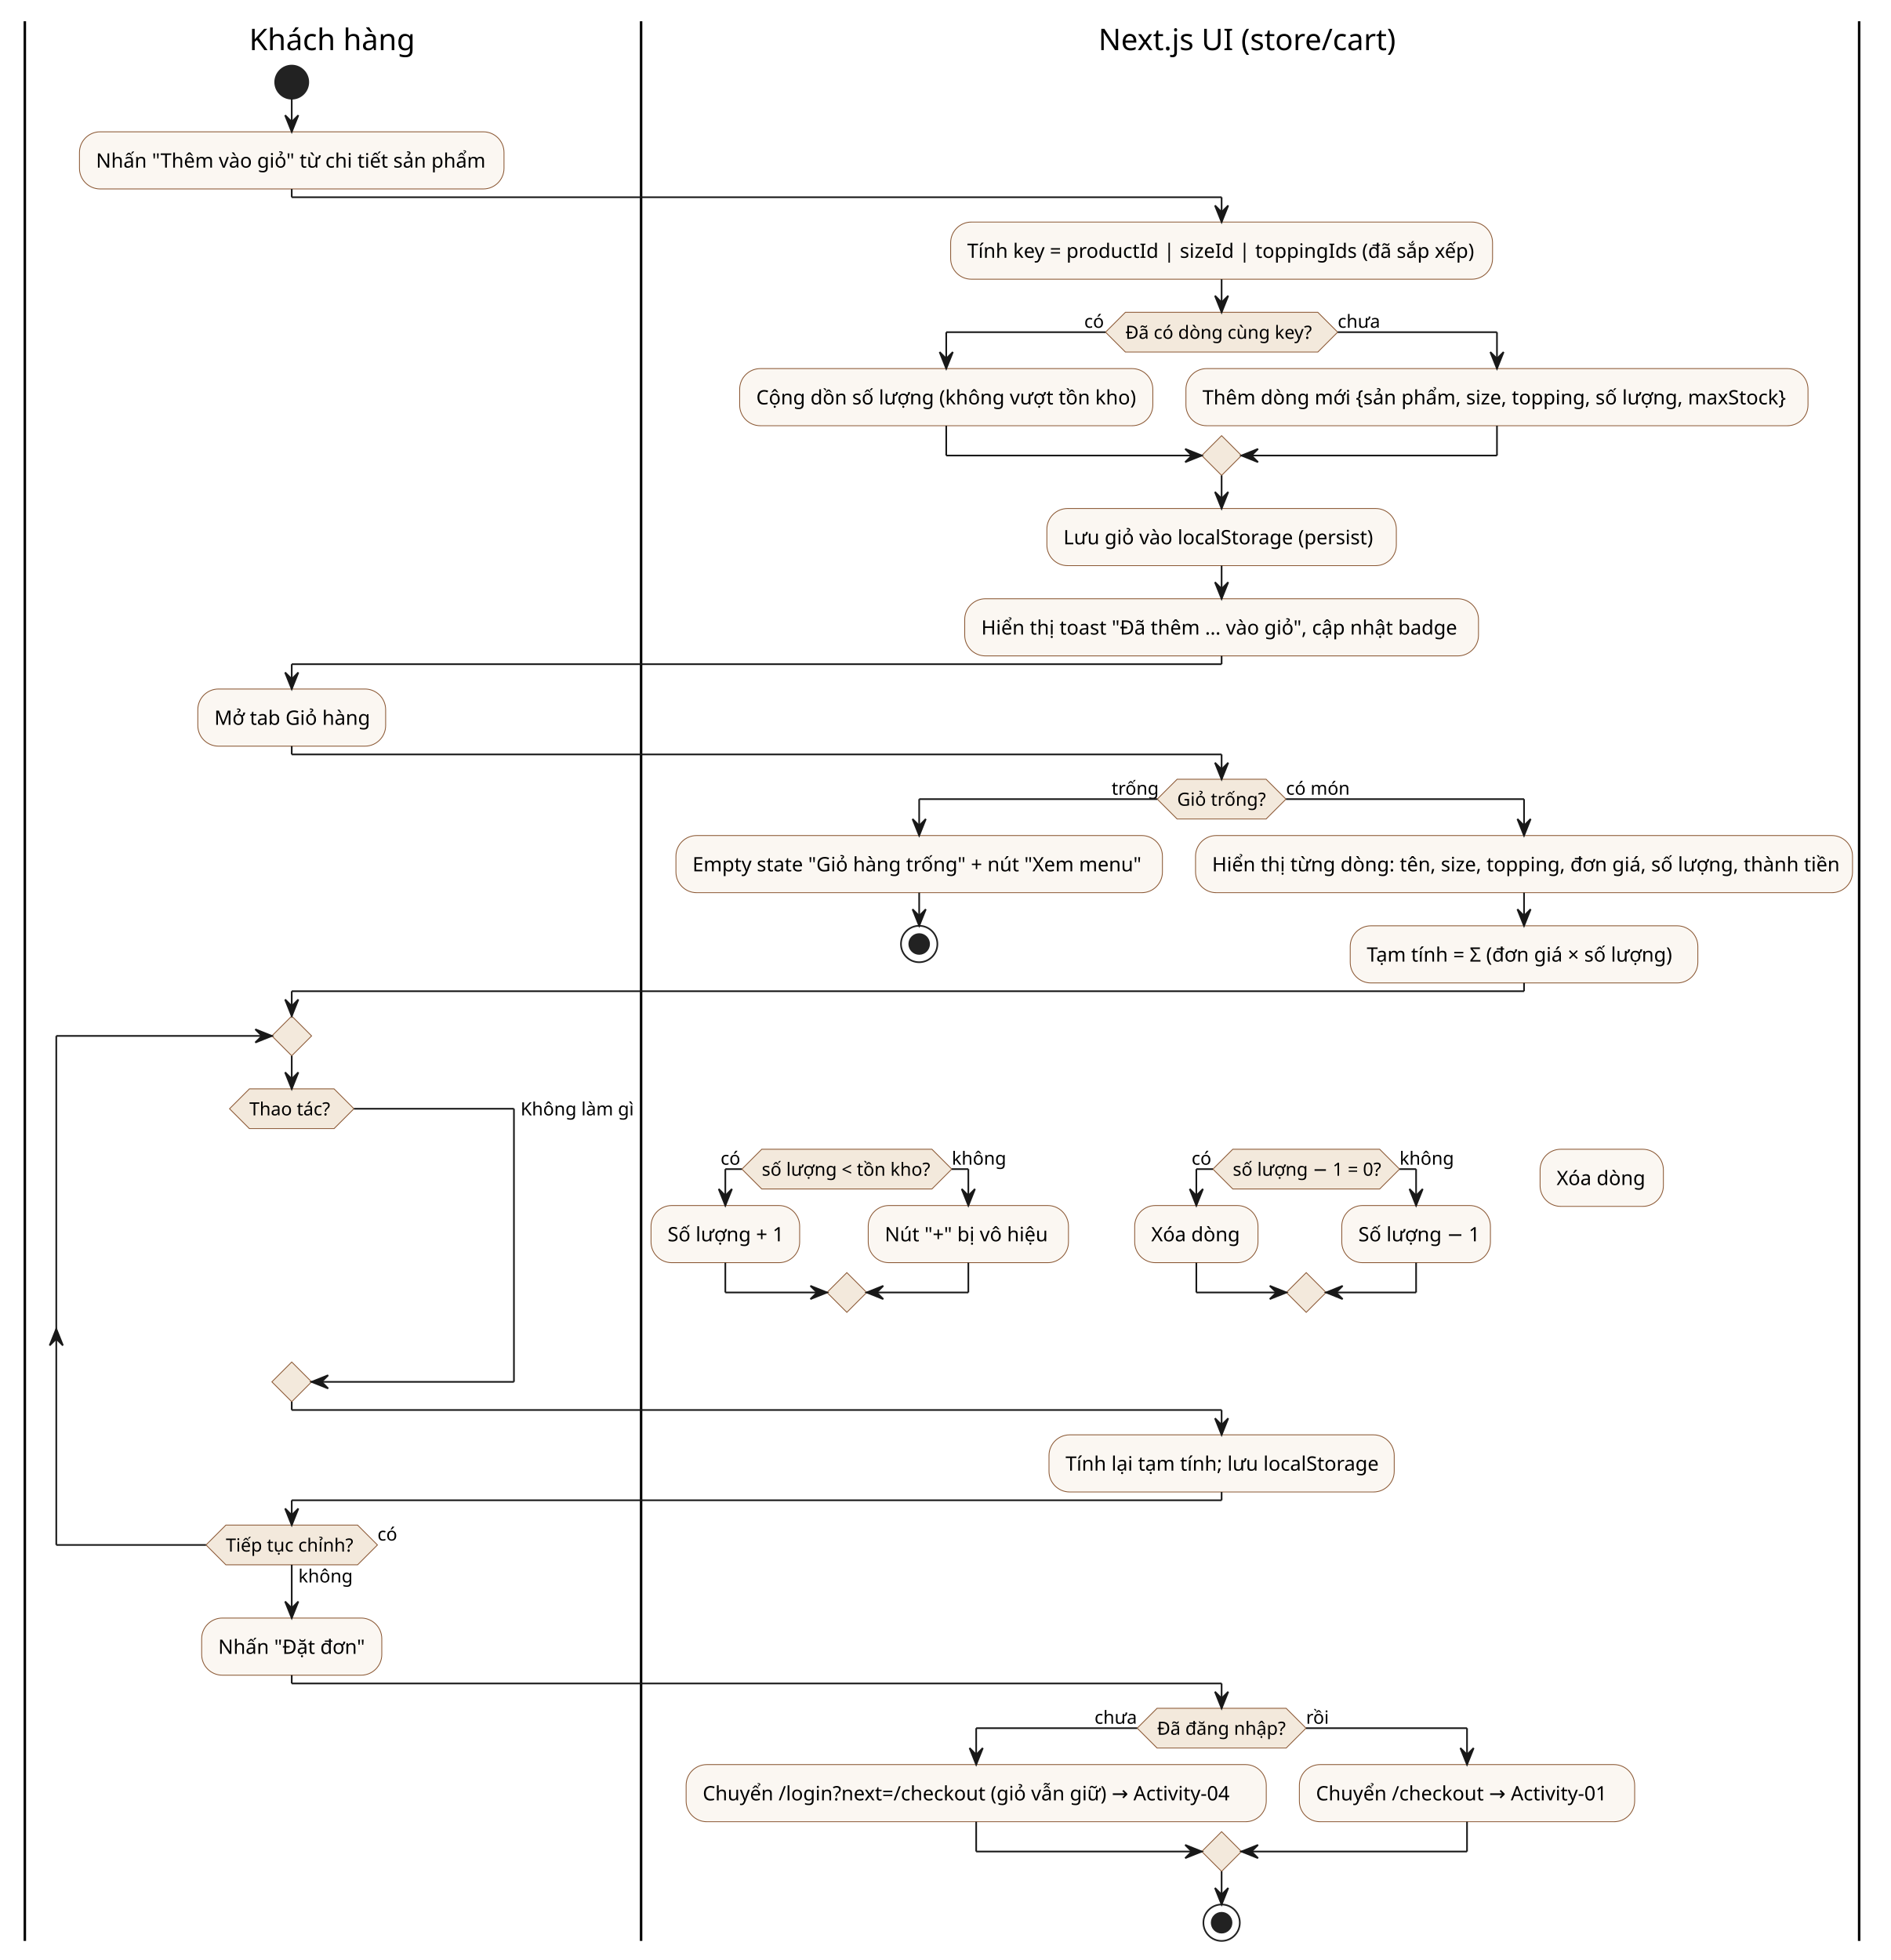
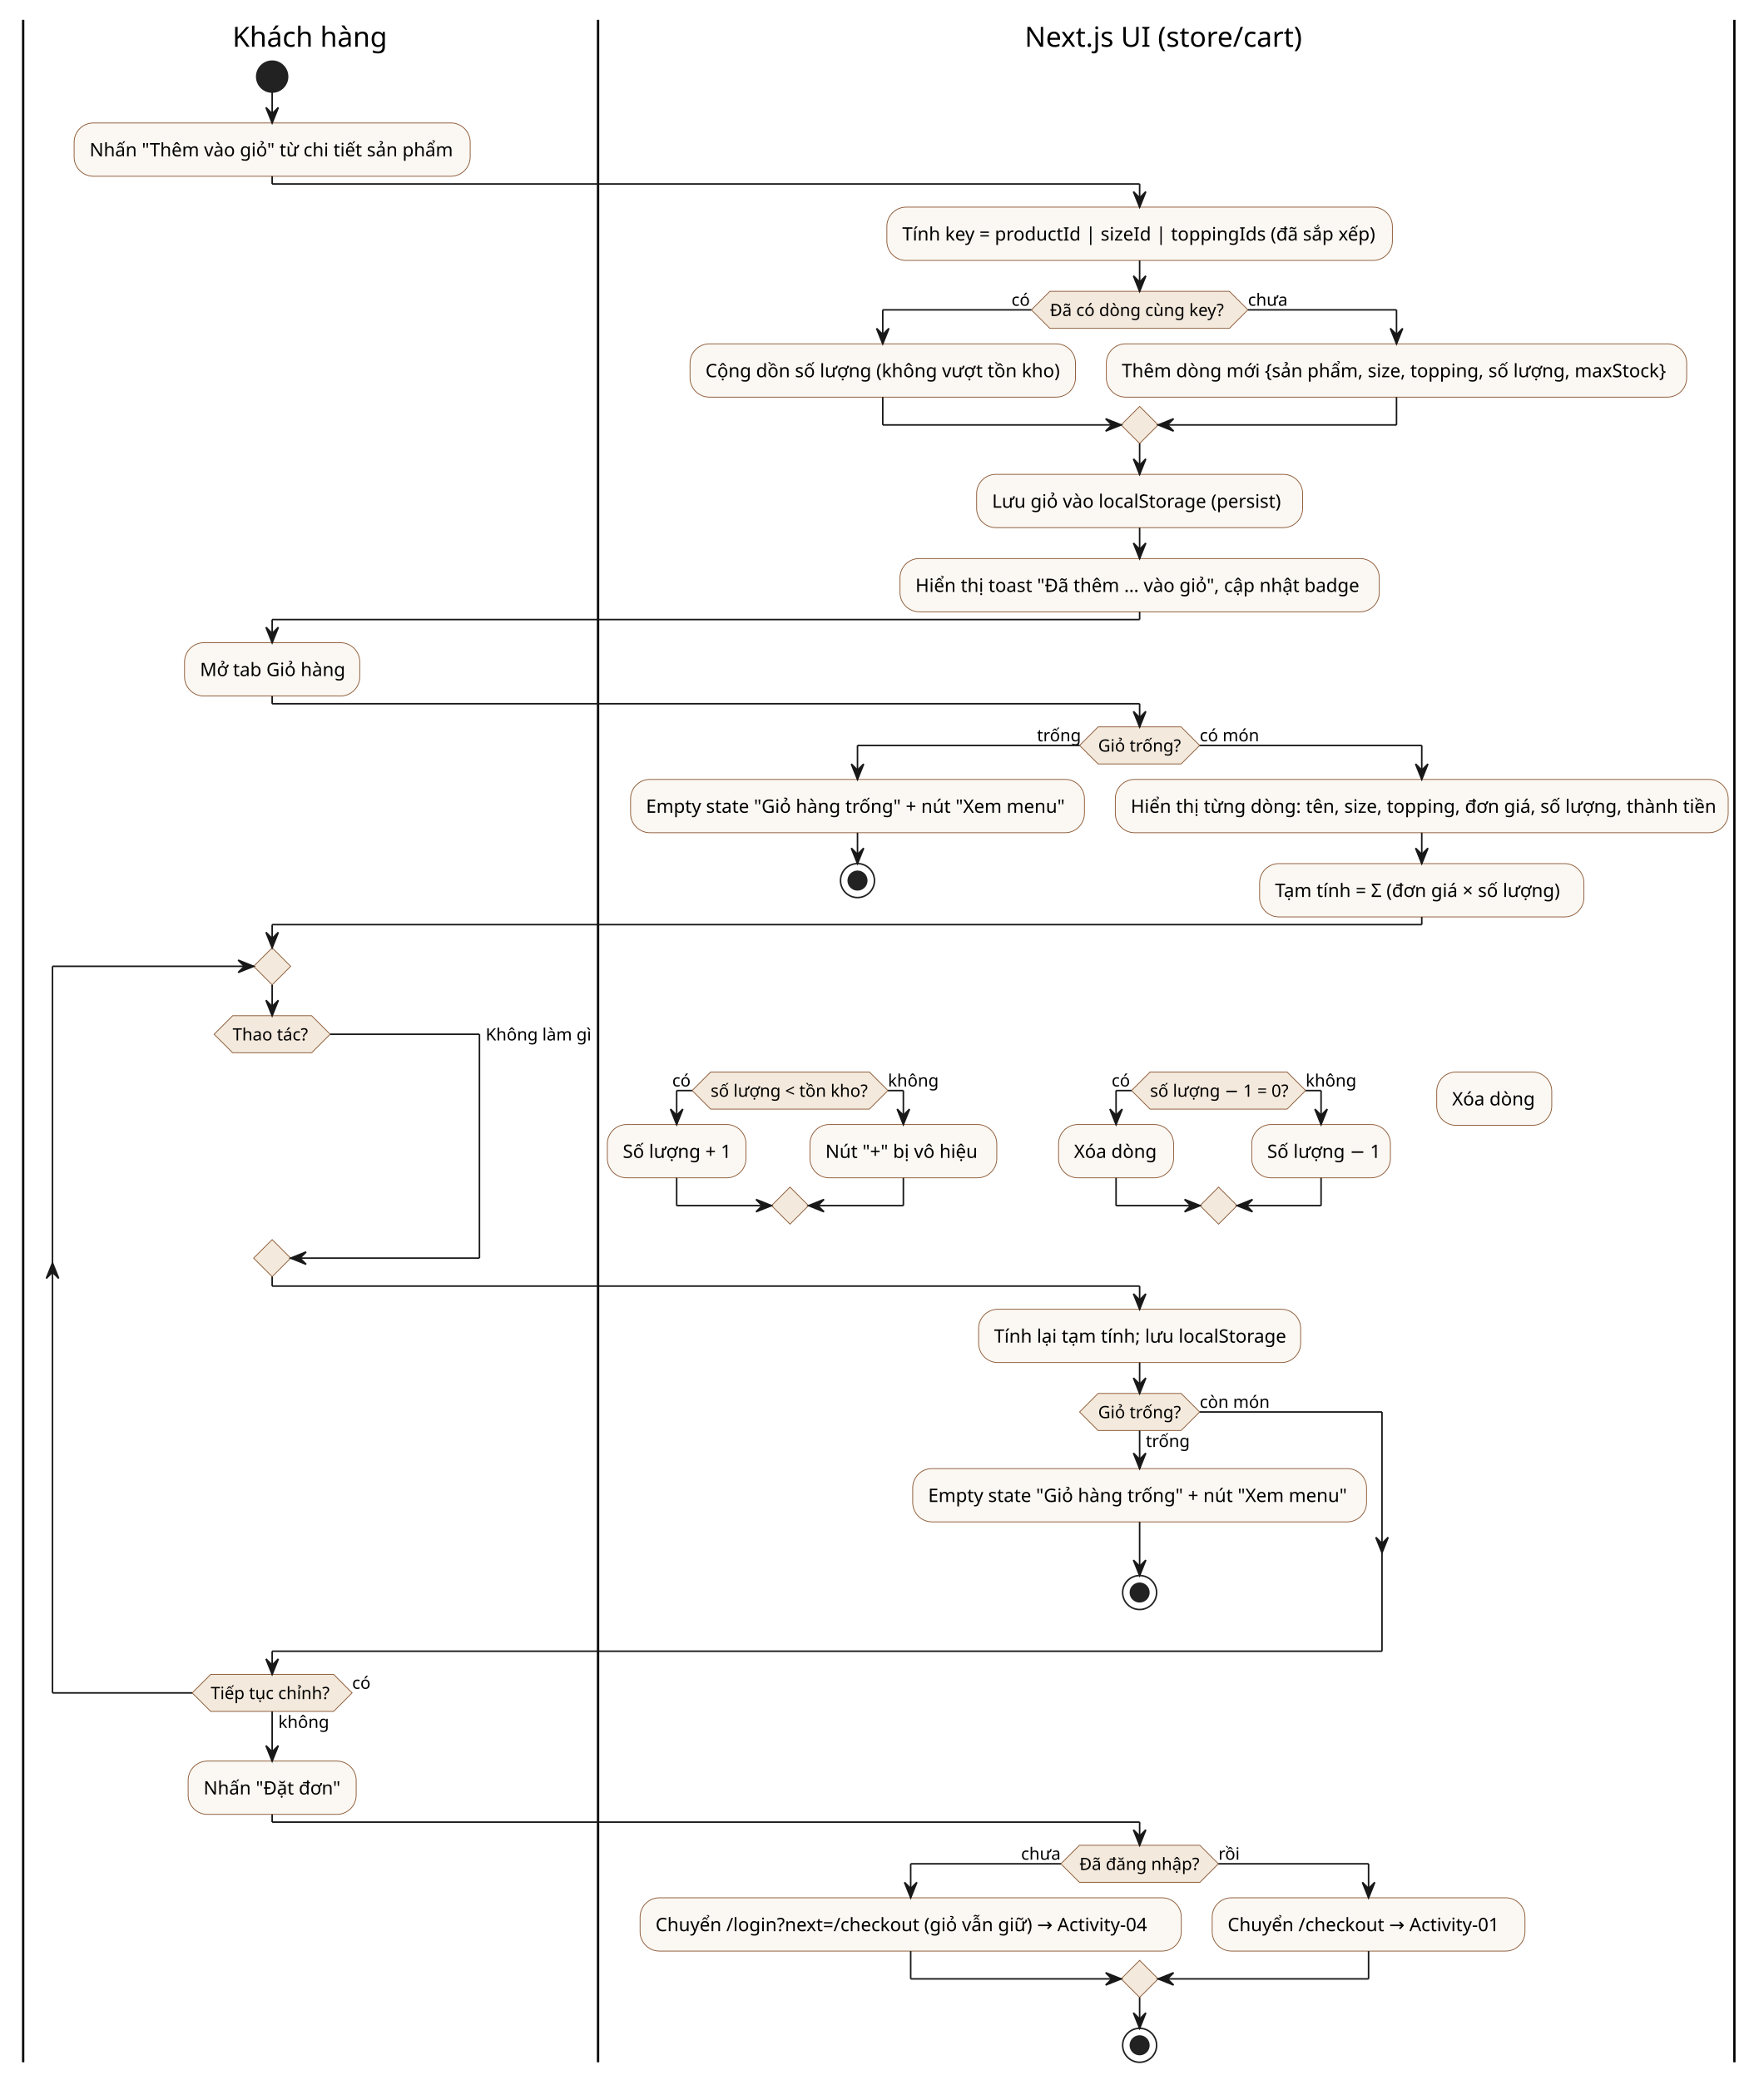
- <svg xmlns="http://www.w3.org/2000/svg" contentStyleType="text/css" data-diagram-type="ACTIVITY" height="1184px" preserveAspectRatio="none" style="width:1142px;height:1184px;background:#FFFFFF;" version="1.1" viewBox="0 0 1142 1184" width="1142px" zoomAndPan="magnify">
+ <svg xmlns="http://www.w3.org/2000/svg" contentStyleType="text/css" height="1347px" preserveAspectRatio="none" style="width:1142px;height:1347px;background:#FFFFFF;" version="1.1" viewBox="0 0 1142 1347" width="1142px" zoomAndPan="magnify">
  <defs />
  <g>
-     <rect fill="none" height="21.779" style="stroke:none;stroke-width:1;" width="1109.612" x="15" y="12.842" />
-     <ellipse cx="176.231" cy="49.621" fill="#222222" rx="10" ry="10" style="stroke:#222222;stroke-width:1;" />
+     <rect fill="none" height="21.779" style="stroke:none;stroke-width:1.0;" width="1109.612" x="15" y="12.842" />
+     <ellipse cx="176.231" cy="49.621" fill="#222222" rx="10" ry="10" style="stroke:#222222;stroke-width:1.0;" />
    <rect fill="#FBF7F2" height="34.52" rx="12.5" ry="12.5" style="stroke:#8A5733;stroke-width:0.5;" width="256.461" x="48" y="79.621" />
    <text fill="#000000" font-family="sans-serif" font-size="12" lengthAdjust="spacing" textLength="236.461" x="58" y="101.246">Nhấn "Thêm vào giỏ" từ chi tiết sản phẩm</text>
    <rect fill="#FBF7F2" height="34.52" rx="12.5" ry="12.5" style="stroke:#8A5733;stroke-width:0.5;" width="113.475" x="119.493" y="416.219" />
    <text fill="#000000" font-family="sans-serif" font-size="12" lengthAdjust="spacing" textLength="93.475" x="129.493" y="437.844">Mở tab Giỏ hàng</text>
    <polygon fill="#F3E9DC" points="150.653,657.777,201.808,657.777,213.808,669.777,201.808,681.777,150.653,681.777,138.653,669.777,150.653,657.777" style="stroke:#8A5733;stroke-width:0.5;" />
    <text fill="#000000" font-family="sans-serif" font-size="11" lengthAdjust="spacing" textLength="51.154" x="150.653" y="673.779">Thao tác?</text>
-     <polygon fill="#F3E9DC" points="176.231,822.76,176.231,822.76,188.231,834.76,176.231,846.76,176.231,846.76,164.231,834.76,176.231,822.76" style="stroke:#8A5733;stroke-width:0.5;" />
+     <polygon fill="#F3E9DC" points="176.231,802.76,176.231,802.76,188.231,814.76,176.231,826.76,176.231,826.76,164.231,814.76,176.231,802.76" style="stroke:#8A5733;stroke-width:0.5;" />
    <polygon fill="#F3E9DC" points="176.231,613.777,188.231,625.777,176.231,637.777,164.231,625.777,176.231,613.777" style="stroke:#8A5733;stroke-width:0.5;" />
-     <polygon fill="#F3E9DC" points="136.447,921.279,216.014,921.279,228.014,933.279,216.014,945.279,136.447,945.279,124.447,933.279,136.447,921.279" style="stroke:#8A5733;stroke-width:0.5;" />
-     <text fill="#000000" font-family="sans-serif" font-size="11" lengthAdjust="spacing" textLength="32.382" x="180.231" y="955.936">không</text>
-     <text fill="#000000" font-family="sans-serif" font-size="11" lengthAdjust="spacing" textLength="79.567" x="136.447" y="937.281">Tiếp tục chỉnh?</text>
-     <text fill="#000000" font-family="sans-serif" font-size="11" lengthAdjust="spacing" textLength="12.88" x="228.014" y="930.626">có</text>
-     <rect fill="#FBF7F2" height="34.52" rx="12.5" ry="12.5" style="stroke:#8A5733;stroke-width:0.5;" width="108.816" x="121.822" y="977.436" />
-     <text fill="#000000" font-family="sans-serif" font-size="12" lengthAdjust="spacing" textLength="88.816" x="131.822" y="999.061">Nhấn "Đặt đơn"</text>
-     <line style="stroke:#000000;stroke-width:1.5;" x1="15" x2="15" y1="12.842" y2="1172.475" />
+     <polygon fill="#F3E9DC" points="136.447,1084.318,216.014,1084.318,228.014,1096.318,216.014,1108.318,136.447,1108.318,124.447,1096.318,136.447,1084.318" style="stroke:#8A5733;stroke-width:0.5;" />
+     <text fill="#000000" font-family="sans-serif" font-size="11" lengthAdjust="spacing" textLength="32.382" x="180.231" y="1118.975">không</text>
+     <text fill="#000000" font-family="sans-serif" font-size="11" lengthAdjust="spacing" textLength="79.567" x="136.447" y="1100.32">Tiếp tục chỉnh?</text>
+     <text fill="#000000" font-family="sans-serif" font-size="11" lengthAdjust="spacing" textLength="12.88" x="228.014" y="1093.665">có</text>
+     <rect fill="#FBF7F2" height="34.52" rx="12.5" ry="12.5" style="stroke:#8A5733;stroke-width:0.5;" width="108.816" x="121.822" y="1140.475" />
+     <text fill="#000000" font-family="sans-serif" font-size="12" lengthAdjust="spacing" textLength="88.816" x="131.822" y="1162.1">Nhấn "Đặt đơn"</text>
+     <line style="stroke:#000000;stroke-width:1.5;" x1="15" x2="15" y1="12.842" y2="1335.514" />
    <rect fill="#FBF7F2" height="34.52" rx="12.5" ry="12.5" style="stroke:#8A5733;stroke-width:0.5;" width="327.353" x="574.276" y="134.141" />
    <text fill="#000000" font-family="sans-serif" font-size="12" lengthAdjust="spacing" textLength="307.353" x="584.276" y="155.766">Tính key = productId | sizeId | toppingIds (đã sắp xếp)</text>
    <polygon fill="#F3E9DC" points="679.835,188.66,796.071,188.66,808.071,200.66,796.071,212.66,679.835,212.66,667.835,200.66,679.835,188.66" style="stroke:#8A5733;stroke-width:0.5;" />
    <text fill="#000000" font-family="sans-serif" font-size="11" lengthAdjust="spacing" textLength="116.236" x="679.835" y="204.662">Đã có dòng cùng key?</text>
    <text fill="#000000" font-family="sans-serif" font-size="11" lengthAdjust="spacing" textLength="12.88" x="654.955" y="198.007">có</text>
    <text fill="#000000" font-family="sans-serif" font-size="11" lengthAdjust="spacing" textLength="25.781" x="808.071" y="198.007">chưa</text>
    <rect fill="#FBF7F2" height="34.52" rx="12.5" ry="12.5" style="stroke:#8A5733;stroke-width:0.5;" width="249.582" x="446.82" y="222.66" />
    <text fill="#000000" font-family="sans-serif" font-size="12" lengthAdjust="spacing" textLength="229.582" x="456.82" y="244.285">Cộng dồn số lượng (không vượt tồn kho)</text>
    <rect fill="#FBF7F2" height="34.52" rx="12.5" ry="12.5" style="stroke:#8A5733;stroke-width:0.5;" width="375.787" x="716.402" y="222.66" />
    <text fill="#000000" font-family="sans-serif" font-size="12" lengthAdjust="spacing" textLength="355.787" x="726.402" y="244.285">Thêm dòng mới {sản phẩm, size, topping, số lượng, maxStock}</text>
    <polygon fill="#F3E9DC" points="737.953,263.18,749.953,275.18,737.953,287.18,725.953,275.18,737.953,263.18" style="stroke:#8A5733;stroke-width:0.5;" />
    <rect fill="#FBF7F2" height="34.52" rx="12.5" ry="12.5" style="stroke:#8A5733;stroke-width:0.5;" width="211.103" x="632.401" y="307.18" />
    <text fill="#000000" font-family="sans-serif" font-size="12" lengthAdjust="spacing" textLength="191.103" x="642.401" y="328.805">Lưu giỏ vào localStorage (persist)</text>
    <rect fill="#FBF7F2" height="34.52" rx="12.5" ry="12.5" style="stroke:#8A5733;stroke-width:0.5;" width="310.361" x="582.773" y="361.699" />
    <text fill="#000000" font-family="sans-serif" font-size="12" lengthAdjust="spacing" textLength="290.361" x="592.773" y="383.324">Hiển thị toast "Đã thêm … vào giỏ", cập nhật badge</text>
    <polygon fill="#F3E9DC" points="711.071,470.738,764.835,470.738,776.835,482.738,764.835,494.738,711.071,494.738,699.071,482.738,711.071,470.738" style="stroke:#8A5733;stroke-width:0.5;" />
    <text fill="#000000" font-family="sans-serif" font-size="11" lengthAdjust="spacing" textLength="53.765" x="711.071" y="486.74">Giỏ trống?</text>
    <text fill="#000000" font-family="sans-serif" font-size="11" lengthAdjust="spacing" textLength="27.581" x="671.49" y="480.085">trống</text>
    <text fill="#000000" font-family="sans-serif" font-size="11" lengthAdjust="spacing" textLength="38.704" x="776.835" y="480.085">có món</text>
    <rect fill="#FBF7F2" height="34.52" rx="12.5" ry="12.5" style="stroke:#8A5733;stroke-width:0.5;" width="293.885" x="408.321" y="504.738" />
    <text fill="#000000" font-family="sans-serif" font-size="12" lengthAdjust="spacing" textLength="273.885" x="418.321" y="526.363">Empty state "Giỏ hàng trống" + nút "Xem menu"</text>
-     <ellipse cx="555.263" cy="570.258" fill="none" rx="11" ry="11" style="stroke:#222222;stroke-width:1;" />
-     <ellipse cx="555.263" cy="570.258" fill="#222222" rx="6" ry="6" style="stroke:#222222;stroke-width:1;" />
+     <ellipse cx="555.263" cy="570.258" fill="none" rx="11" ry="11" style="stroke:#222222;stroke-width:1.0;" />
+     <ellipse cx="555.263" cy="570.258" fill="#222222" rx="6" ry="6" style="stroke:#222222;stroke-width:1.0;" />
    <rect fill="#FBF7F2" height="34.52" rx="12.5" ry="12.5" style="stroke:#8A5733;stroke-width:0.5;" width="396.875" x="722.206" y="504.738" />
    <text fill="#000000" font-family="sans-serif" font-size="12" lengthAdjust="spacing" textLength="376.875" x="732.206" y="526.363">Hiển thị từng dòng: tên, size, topping, đơn giá, số lượng, thành tiền</text>
    <rect fill="#FBF7F2" height="34.52" rx="12.5" ry="12.5" style="stroke:#8A5733;stroke-width:0.5;" width="209.996" x="815.645" y="559.258" />
    <text fill="#000000" font-family="sans-serif" font-size="12" lengthAdjust="spacing" textLength="189.996" x="825.645" y="580.883">Tạm tính = Σ (đơn giá × số lượng)</text>
    <polygon fill="#F3E9DC" points="460.166,694.24,562.964,694.24,574.964,706.24,562.964,718.24,460.166,718.24,448.166,706.24,460.166,694.24" style="stroke:#8A5733;stroke-width:0.5;" />
    <text fill="#000000" font-family="sans-serif" font-size="11" lengthAdjust="spacing" textLength="102.797" x="460.166" y="710.242">số lượng &lt; tồn kho?</text>
    <text fill="#000000" font-family="sans-serif" font-size="11" lengthAdjust="spacing" textLength="12.88" x="435.287" y="703.587">có</text>
    <text fill="#000000" font-family="sans-serif" font-size="11" lengthAdjust="spacing" textLength="32.382" x="574.964" y="703.587">không</text>
    <rect fill="#FBF7F2" height="34.52" rx="12.5" ry="12.5" style="stroke:#8A5733;stroke-width:0.5;" width="89.791" x="393.271" y="728.24" />
    <text fill="#000000" font-family="sans-serif" font-size="12" lengthAdjust="spacing" textLength="69.791" x="403.271" y="749.865">Số lượng + 1</text>
    <rect fill="#FBF7F2" height="34.52" rx="12.5" ry="12.5" style="stroke:#8A5733;stroke-width:0.5;" width="120.969" x="524.48" y="728.24" />
    <text fill="#000000" font-family="sans-serif" font-size="12" lengthAdjust="spacing" textLength="100.969" x="534.48" y="749.865">Nút "+" bị vô hiệu</text>
    <polygon fill="#F3E9DC" points="511.565,768.76,523.565,780.76,511.565,792.76,499.565,780.76,511.565,768.76" style="stroke:#8A5733;stroke-width:0.5;" />
    <polygon fill="#F3E9DC" points="744.691,694.24,833.443,694.24,845.443,706.24,833.443,718.24,744.691,718.24,732.691,706.24,744.691,694.24" style="stroke:#8A5733;stroke-width:0.5;" />
    <text fill="#000000" font-family="sans-serif" font-size="11" lengthAdjust="spacing" textLength="88.752" x="744.691" y="710.242">số lượng − 1 = 0?</text>
    <text fill="#000000" font-family="sans-serif" font-size="11" lengthAdjust="spacing" textLength="12.88" x="719.812" y="703.587">có</text>
    <text fill="#000000" font-family="sans-serif" font-size="11" lengthAdjust="spacing" textLength="32.382" x="845.443" y="703.587">không</text>
    <rect fill="#FBF7F2" height="34.52" rx="12.5" ry="12.5" style="stroke:#8A5733;stroke-width:0.5;" width="74.486" x="685.448" y="728.24" />
    <text fill="#000000" font-family="sans-serif" font-size="12" lengthAdjust="spacing" textLength="54.486" x="695.448" y="749.865">Xóa dòng</text>
    <rect fill="#FBF7F2" height="34.52" rx="12.5" ry="12.5" style="stroke:#8A5733;stroke-width:0.5;" width="89.791" x="810.548" y="728.24" />
    <text fill="#000000" font-family="sans-serif" font-size="12" lengthAdjust="spacing" textLength="69.791" x="820.548" y="749.865">Số lượng − 1</text>
    <polygon fill="#F3E9DC" points="789.067,768.76,801.067,780.76,789.067,792.76,777.067,780.76,789.067,768.76" style="stroke:#8A5733;stroke-width:0.5;" />
    <rect fill="#FBF7F2" height="34.52" rx="12.5" ry="12.5" style="stroke:#8A5733;stroke-width:0.5;" width="74.486" x="930.339" y="694.24" />
    <text fill="#000000" font-family="sans-serif" font-size="12" lengthAdjust="spacing" textLength="54.486" x="940.339" y="715.865">Xóa dòng</text>
-     <rect fill="#FBF7F2" height="34.52" rx="12.5" ry="12.5" style="stroke:#8A5733;stroke-width:0.5;" width="208.549" x="633.679" y="866.76" />
-     <text fill="#000000" font-family="sans-serif" font-size="12" lengthAdjust="spacing" textLength="188.549" x="643.679" y="888.385">Tính lại tạm tính; lưu localStorage</text>
-     <polygon fill="#F3E9DC" points="698.954,1031.955,776.953,1031.955,788.953,1043.955,776.953,1055.955,698.954,1055.955,686.954,1043.955,698.954,1031.955" style="stroke:#8A5733;stroke-width:0.5;" />
-     <text fill="#000000" font-family="sans-serif" font-size="11" lengthAdjust="spacing" textLength="77.999" x="698.954" y="1047.957">Đã đăng nhập?</text>
-     <text fill="#000000" font-family="sans-serif" font-size="11" lengthAdjust="spacing" textLength="25.781" x="661.172" y="1041.302">chưa</text>
-     <text fill="#000000" font-family="sans-serif" font-size="11" lengthAdjust="spacing" textLength="13.401" x="788.953" y="1041.302">rồi</text>
-     <rect fill="#FBF7F2" height="34.52" rx="12.5" ry="12.5" style="stroke:#8A5733;stroke-width:0.5;" width="350.451" x="414.478" y="1065.955" />
-     <text fill="#000000" font-family="sans-serif" font-size="12" lengthAdjust="spacing" textLength="330.451" x="424.478" y="1087.58">Chuyển /login?next=/checkout (giỏ vẫn giữ) → Activity-04</text>
-     <rect fill="#FBF7F2" height="34.52" rx="12.5" ry="12.5" style="stroke:#8A5733;stroke-width:0.5;" width="202.549" x="784.929" y="1065.955" />
-     <text fill="#000000" font-family="sans-serif" font-size="12" lengthAdjust="spacing" textLength="182.549" x="794.929" y="1087.58">Chuyển /checkout → Activity-01</text>
-     <polygon fill="#F3E9DC" points="737.953,1106.475,749.953,1118.475,737.953,1130.475,725.953,1118.475,737.953,1106.475" style="stroke:#8A5733;stroke-width:0.5;" />
-     <ellipse cx="737.953" cy="1161.475" fill="none" rx="11" ry="11" style="stroke:#222222;stroke-width:1;" />
-     <ellipse cx="737.953" cy="1161.475" fill="#222222" rx="6" ry="6" style="stroke:#222222;stroke-width:1;" />
-     <line style="stroke:#000000;stroke-width:1.5;" x1="387.271" x2="387.271" y1="12.842" y2="1172.475" />
-     <line style="stroke:#000000;stroke-width:1.5;" x1="1123.081" x2="1123.081" y1="12.842" y2="1172.475" />
-     <line style="stroke:#181818;stroke-width:1;" x1="176.231" x2="176.231" y1="59.621" y2="79.621" />
-     <polygon fill="#181818" points="172.231,69.621,176.231,79.621,180.231,69.621,176.231,73.621" style="stroke:#181818;stroke-width:1;" />
-     <line style="stroke:#181818;stroke-width:1;" x1="213.808" x2="310.461" y1="669.777" y2="669.777" />
-     <line style="stroke:#181818;stroke-width:1;" x1="310.461" x2="310.461" y1="669.777" y2="834.76" />
-     <line style="stroke:#181818;stroke-width:1;" x1="310.461" x2="188.231" y1="834.76" y2="834.76" />
-     <polygon fill="#181818" points="198.231,830.76,188.231,834.76,198.231,838.76,194.231,834.76" style="stroke:#181818;stroke-width:1;" />
+     <rect fill="#FBF7F2" height="34.52" rx="12.5" ry="12.5" style="stroke:#8A5733;stroke-width:0.5;" width="208.549" x="633.679" y="847.865" />
+     <text fill="#000000" font-family="sans-serif" font-size="12" lengthAdjust="spacing" textLength="188.549" x="643.679" y="869.49">Tính lại tạm tính; lưu localStorage</text>
+     <rect fill="#FBF7F2" height="34.52" rx="12.5" ry="12.5" style="stroke:#8A5733;stroke-width:0.5;" width="293.885" x="591.011" y="951.039" />
+     <text fill="#000000" font-family="sans-serif" font-size="12" lengthAdjust="spacing" textLength="273.885" x="601.011" y="972.664">Empty state "Giỏ hàng trống" + nút "Xem menu"</text>
+     <ellipse cx="737.953" cy="1031.318" fill="none" rx="11" ry="11" style="stroke:#222222;stroke-width:1.0;" />
+     <ellipse cx="737.953" cy="1031.318" fill="#222222" rx="6" ry="6" style="stroke:#222222;stroke-width:1.0;" />
+     <polygon fill="#F3E9DC" points="711.071,902.384,764.835,902.384,776.835,914.384,764.835,926.384,711.071,926.384,699.071,914.384,711.071,902.384" style="stroke:#8A5733;stroke-width:0.5;" />
+     <text fill="#000000" font-family="sans-serif" font-size="11" lengthAdjust="spacing" textLength="27.581" x="741.953" y="937.04">trống</text>
+     <text fill="#000000" font-family="sans-serif" font-size="11" lengthAdjust="spacing" textLength="53.765" x="711.071" y="918.386">Giỏ trống?</text>
+     <text fill="#000000" font-family="sans-serif" font-size="11" lengthAdjust="spacing" textLength="45.203" x="776.835" y="911.731">còn món</text>
+     <polygon fill="#F3E9DC" points="698.954,1194.994,776.953,1194.994,788.953,1206.994,776.953,1218.994,698.954,1218.994,686.954,1206.994,698.954,1194.994" style="stroke:#8A5733;stroke-width:0.5;" />
+     <text fill="#000000" font-family="sans-serif" font-size="11" lengthAdjust="spacing" textLength="77.999" x="698.954" y="1210.996">Đã đăng nhập?</text>
+     <text fill="#000000" font-family="sans-serif" font-size="11" lengthAdjust="spacing" textLength="25.781" x="661.172" y="1204.341">chưa</text>
+     <text fill="#000000" font-family="sans-serif" font-size="11" lengthAdjust="spacing" textLength="13.401" x="788.953" y="1204.341">rồi</text>
+     <rect fill="#FBF7F2" height="34.52" rx="12.5" ry="12.5" style="stroke:#8A5733;stroke-width:0.5;" width="350.451" x="414.478" y="1228.994" />
+     <text fill="#000000" font-family="sans-serif" font-size="12" lengthAdjust="spacing" textLength="330.451" x="424.478" y="1250.619">Chuyển /login?next=/checkout (giỏ vẫn giữ) → Activity-04</text>
+     <rect fill="#FBF7F2" height="34.52" rx="12.5" ry="12.5" style="stroke:#8A5733;stroke-width:0.5;" width="202.549" x="784.929" y="1228.994" />
+     <text fill="#000000" font-family="sans-serif" font-size="12" lengthAdjust="spacing" textLength="182.549" x="794.929" y="1250.619">Chuyển /checkout → Activity-01</text>
+     <polygon fill="#F3E9DC" points="737.953,1269.514,749.953,1281.514,737.953,1293.514,725.953,1281.514,737.953,1269.514" style="stroke:#8A5733;stroke-width:0.5;" />
+     <ellipse cx="737.953" cy="1324.514" fill="none" rx="11" ry="11" style="stroke:#222222;stroke-width:1.0;" />
+     <ellipse cx="737.953" cy="1324.514" fill="#222222" rx="6" ry="6" style="stroke:#222222;stroke-width:1.0;" />
+     <line style="stroke:#000000;stroke-width:1.5;" x1="387.271" x2="387.271" y1="12.842" y2="1335.514" />
+     <line style="stroke:#000000;stroke-width:1.5;" x1="1123.081" x2="1123.081" y1="12.842" y2="1335.514" />
+     <line style="stroke:#181818;stroke-width:1.0;" x1="176.231" x2="176.231" y1="59.621" y2="79.621" />
+     <polygon fill="#181818" points="172.231,69.621,176.231,79.621,180.231,69.621,176.231,73.621" style="stroke:#181818;stroke-width:1.0;" />
+     <line style="stroke:#181818;stroke-width:1.0;" x1="213.808" x2="310.461" y1="669.777" y2="669.777" />
+     <line style="stroke:#181818;stroke-width:1.0;" x1="310.461" x2="310.461" y1="669.777" y2="814.76" />
+     <line style="stroke:#181818;stroke-width:1.0;" x1="310.461" x2="188.231" y1="814.76" y2="814.76" />
+     <polygon fill="#181818" points="198.231,810.76,188.231,814.76,198.231,818.76,194.231,814.76" style="stroke:#181818;stroke-width:1.0;" />
    <text fill="#000000" font-family="sans-serif" font-size="11" lengthAdjust="spacing" textLength="67.81" x="314.461" y="673.779">Không làm gì</text>
-     <line style="stroke:#181818;stroke-width:1;" x1="176.231" x2="176.231" y1="637.777" y2="657.777" />
-     <polygon fill="#181818" points="172.231,647.777,176.231,657.777,180.231,647.777,176.231,651.777" style="stroke:#181818;stroke-width:1;" />
-     <line style="stroke:#181818;stroke-width:1;" x1="124.447" x2="34" y1="933.279" y2="933.279" />
-     <polygon fill="#181818" points="30,812.76,34,802.76,38,812.76,34,808.76" style="stroke:#181818;stroke-width:1;" />
-     <line style="stroke:#181818;stroke-width:1;" x1="34" x2="34" y1="625.777" y2="933.279" />
-     <line style="stroke:#181818;stroke-width:1;" x1="34" x2="164.231" y1="625.777" y2="625.777" />
-     <polygon fill="#181818" points="154.231,621.777,164.231,625.777,154.231,629.777,158.231,625.777" style="stroke:#181818;stroke-width:1;" />
-     <line style="stroke:#181818;stroke-width:1;" x1="176.231" x2="176.231" y1="945.279" y2="977.436" />
-     <polygon fill="#181818" points="172.231,967.436,176.231,977.436,180.231,967.436,176.231,971.436" style="stroke:#181818;stroke-width:1;" />
-     <line style="stroke:#181818;stroke-width:1;" x1="667.835" x2="571.611" y1="200.66" y2="200.66" />
-     <line style="stroke:#181818;stroke-width:1;" x1="571.611" x2="571.611" y1="200.66" y2="222.66" />
-     <polygon fill="#181818" points="567.611,212.66,571.611,222.66,575.611,212.66,571.611,216.66" style="stroke:#181818;stroke-width:1;" />
-     <line style="stroke:#181818;stroke-width:1;" x1="808.071" x2="904.295" y1="200.66" y2="200.66" />
-     <line style="stroke:#181818;stroke-width:1;" x1="904.295" x2="904.295" y1="200.66" y2="222.66" />
-     <polygon fill="#181818" points="900.295,212.66,904.295,222.66,908.295,212.66,904.295,216.66" style="stroke:#181818;stroke-width:1;" />
-     <line style="stroke:#181818;stroke-width:1;" x1="571.611" x2="571.611" y1="257.18" y2="275.18" />
-     <line style="stroke:#181818;stroke-width:1;" x1="571.611" x2="725.953" y1="275.18" y2="275.18" />
-     <polygon fill="#181818" points="715.953,271.18,725.953,275.18,715.953,279.18,719.953,275.18" style="stroke:#181818;stroke-width:1;" />
-     <line style="stroke:#181818;stroke-width:1;" x1="904.295" x2="904.295" y1="257.18" y2="275.18" />
-     <line style="stroke:#181818;stroke-width:1;" x1="904.295" x2="749.953" y1="275.18" y2="275.18" />
-     <polygon fill="#181818" points="759.953,271.18,749.953,275.18,759.953,279.18,755.953,275.18" style="stroke:#181818;stroke-width:1;" />
-     <line style="stroke:#181818;stroke-width:1;" x1="737.953" x2="737.953" y1="168.66" y2="188.66" />
-     <polygon fill="#181818" points="733.953,178.66,737.953,188.66,741.953,178.66,737.953,182.66" style="stroke:#181818;stroke-width:1;" />
-     <line style="stroke:#181818;stroke-width:1;" x1="737.953" x2="737.953" y1="287.18" y2="307.18" />
-     <polygon fill="#181818" points="733.953,297.18,737.953,307.18,741.953,297.18,737.953,301.18" style="stroke:#181818;stroke-width:1;" />
-     <line style="stroke:#181818;stroke-width:1;" x1="737.953" x2="737.953" y1="341.699" y2="361.699" />
-     <polygon fill="#181818" points="733.953,351.699,737.953,361.699,741.953,351.699,737.953,355.699" style="stroke:#181818;stroke-width:1;" />
-     <line style="stroke:#181818;stroke-width:1;" x1="555.263" x2="555.263" y1="539.258" y2="559.258" />
-     <polygon fill="#181818" points="551.263,549.258,555.263,559.258,559.263,549.258,555.263,553.258" style="stroke:#181818;stroke-width:1;" />
-     <line style="stroke:#181818;stroke-width:1;" x1="920.643" x2="920.643" y1="539.258" y2="559.258" />
-     <polygon fill="#181818" points="916.643,549.258,920.643,559.258,924.643,549.258,920.643,553.258" style="stroke:#181818;stroke-width:1;" />
-     <line style="stroke:#181818;stroke-width:1;" x1="699.071" x2="555.263" y1="482.738" y2="482.738" />
-     <line style="stroke:#181818;stroke-width:1;" x1="555.263" x2="555.263" y1="482.738" y2="504.738" />
-     <polygon fill="#181818" points="551.263,494.738,555.263,504.738,559.263,494.738,555.263,498.738" style="stroke:#181818;stroke-width:1;" />
-     <line style="stroke:#181818;stroke-width:1;" x1="776.835" x2="920.643" y1="482.738" y2="482.738" />
-     <line style="stroke:#181818;stroke-width:1;" x1="920.643" x2="920.643" y1="482.738" y2="504.738" />
-     <polygon fill="#181818" points="916.643,494.738,920.643,504.738,924.643,494.738,920.643,498.738" style="stroke:#181818;stroke-width:1;" />
-     <line style="stroke:#181818;stroke-width:1;" x1="920.643" x2="920.643" y1="593.777" y2="598.777" />
-     <line style="stroke:#181818;stroke-width:1;" x1="920.643" x2="176.231" y1="598.777" y2="598.777" />
-     <line style="stroke:#181818;stroke-width:1;" x1="176.231" x2="176.231" y1="598.777" y2="613.777" />
-     <polygon fill="#181818" points="172.231,603.777,176.231,613.777,180.231,603.777,176.231,607.777" style="stroke:#181818;stroke-width:1;" />
-     <line style="stroke:#181818;stroke-width:1;" x1="448.166" x2="438.166" y1="706.24" y2="706.24" />
-     <line style="stroke:#181818;stroke-width:1;" x1="438.166" x2="438.166" y1="706.24" y2="728.24" />
-     <polygon fill="#181818" points="434.166,718.24,438.166,728.24,442.166,718.24,438.166,722.24" style="stroke:#181818;stroke-width:1;" />
-     <line style="stroke:#181818;stroke-width:1;" x1="574.964" x2="584.964" y1="706.24" y2="706.24" />
-     <line style="stroke:#181818;stroke-width:1;" x1="584.964" x2="584.964" y1="706.24" y2="728.24" />
-     <polygon fill="#181818" points="580.964,718.24,584.964,728.24,588.964,718.24,584.964,722.24" style="stroke:#181818;stroke-width:1;" />
-     <line style="stroke:#181818;stroke-width:1;" x1="438.166" x2="438.166" y1="762.76" y2="780.76" />
-     <line style="stroke:#181818;stroke-width:1;" x1="438.166" x2="499.565" y1="780.76" y2="780.76" />
-     <polygon fill="#181818" points="489.565,776.76,499.565,780.76,489.565,784.76,493.565,780.76" style="stroke:#181818;stroke-width:1;" />
-     <line style="stroke:#181818;stroke-width:1;" x1="584.964" x2="584.964" y1="762.76" y2="780.76" />
-     <line style="stroke:#181818;stroke-width:1;" x1="584.964" x2="523.565" y1="780.76" y2="780.76" />
-     <polygon fill="#181818" points="533.565,776.76,523.565,780.76,533.565,784.76,529.565,780.76" style="stroke:#181818;stroke-width:1;" />
-     <line style="stroke:#181818;stroke-width:1;" x1="732.691" x2="722.691" y1="706.24" y2="706.24" />
-     <line style="stroke:#181818;stroke-width:1;" x1="722.691" x2="722.691" y1="706.24" y2="728.24" />
-     <polygon fill="#181818" points="718.691,718.24,722.691,728.24,726.691,718.24,722.691,722.24" style="stroke:#181818;stroke-width:1;" />
-     <line style="stroke:#181818;stroke-width:1;" x1="845.443" x2="855.443" y1="706.24" y2="706.24" />
-     <line style="stroke:#181818;stroke-width:1;" x1="855.443" x2="855.443" y1="706.24" y2="728.24" />
-     <polygon fill="#181818" points="851.443,718.24,855.443,728.24,859.443,718.24,855.443,722.24" style="stroke:#181818;stroke-width:1;" />
-     <line style="stroke:#181818;stroke-width:1;" x1="722.691" x2="722.691" y1="762.76" y2="780.76" />
-     <line style="stroke:#181818;stroke-width:1;" x1="722.691" x2="777.067" y1="780.76" y2="780.76" />
-     <polygon fill="#181818" points="767.067,776.76,777.067,780.76,767.067,784.76,771.067,780.76" style="stroke:#181818;stroke-width:1;" />
-     <line style="stroke:#181818;stroke-width:1;" x1="855.443" x2="855.443" y1="762.76" y2="780.76" />
-     <line style="stroke:#181818;stroke-width:1;" x1="855.443" x2="801.067" y1="780.76" y2="780.76" />
-     <polygon fill="#181818" points="811.067,776.76,801.067,780.76,811.067,784.76,807.067,780.76" style="stroke:#181818;stroke-width:1;" />
-     <line style="stroke:#181818;stroke-width:1;" x1="686.954" x2="589.703" y1="1043.955" y2="1043.955" />
-     <line style="stroke:#181818;stroke-width:1;" x1="589.703" x2="589.703" y1="1043.955" y2="1065.955" />
-     <polygon fill="#181818" points="585.703,1055.955,589.703,1065.955,593.703,1055.955,589.703,1059.955" style="stroke:#181818;stroke-width:1;" />
-     <line style="stroke:#181818;stroke-width:1;" x1="788.953" x2="886.203" y1="1043.955" y2="1043.955" />
-     <line style="stroke:#181818;stroke-width:1;" x1="886.203" x2="886.203" y1="1043.955" y2="1065.955" />
-     <polygon fill="#181818" points="882.203,1055.955,886.203,1065.955,890.203,1055.955,886.203,1059.955" style="stroke:#181818;stroke-width:1;" />
-     <line style="stroke:#181818;stroke-width:1;" x1="589.703" x2="589.703" y1="1100.475" y2="1118.475" />
-     <line style="stroke:#181818;stroke-width:1;" x1="589.703" x2="725.953" y1="1118.475" y2="1118.475" />
-     <polygon fill="#181818" points="715.953,1114.475,725.953,1118.475,715.953,1122.475,719.953,1118.475" style="stroke:#181818;stroke-width:1;" />
-     <line style="stroke:#181818;stroke-width:1;" x1="886.203" x2="886.203" y1="1100.475" y2="1118.475" />
-     <line style="stroke:#181818;stroke-width:1;" x1="886.203" x2="749.953" y1="1118.475" y2="1118.475" />
-     <polygon fill="#181818" points="759.953,1114.475,749.953,1118.475,759.953,1122.475,755.953,1118.475" style="stroke:#181818;stroke-width:1;" />
-     <line style="stroke:#181818;stroke-width:1;" x1="737.953" x2="737.953" y1="1130.475" y2="1150.475" />
-     <polygon fill="#181818" points="733.953,1140.475,737.953,1150.475,741.953,1140.475,737.953,1144.475" style="stroke:#181818;stroke-width:1;" />
-     <line style="stroke:#181818;stroke-width:1;" x1="176.231" x2="176.231" y1="114.141" y2="119.141" />
-     <line style="stroke:#181818;stroke-width:1;" x1="176.231" x2="737.953" y1="119.141" y2="119.141" />
-     <line style="stroke:#181818;stroke-width:1;" x1="737.953" x2="737.953" y1="119.141" y2="134.141" />
-     <polygon fill="#181818" points="733.953,124.141,737.953,134.141,741.953,124.141,737.953,128.141" style="stroke:#181818;stroke-width:1;" />
-     <line style="stroke:#181818;stroke-width:1;" x1="737.953" x2="737.953" y1="396.219" y2="401.219" />
-     <line style="stroke:#181818;stroke-width:1;" x1="737.953" x2="176.231" y1="401.219" y2="401.219" />
-     <line style="stroke:#181818;stroke-width:1;" x1="176.231" x2="176.231" y1="401.219" y2="416.219" />
-     <polygon fill="#181818" points="172.231,406.219,176.231,416.219,180.231,406.219,176.231,410.219" style="stroke:#181818;stroke-width:1;" />
-     <line style="stroke:#181818;stroke-width:1;" x1="176.231" x2="176.231" y1="450.738" y2="455.738" />
-     <line style="stroke:#181818;stroke-width:1;" x1="176.231" x2="737.953" y1="455.738" y2="455.738" />
-     <line style="stroke:#181818;stroke-width:1;" x1="737.953" x2="737.953" y1="455.738" y2="470.738" />
-     <polygon fill="#181818" points="733.953,460.738,737.953,470.738,741.953,460.738,737.953,464.738" style="stroke:#181818;stroke-width:1;" />
-     <line style="stroke:#181818;stroke-width:1;" x1="176.231" x2="176.231" y1="846.76" y2="851.76" />
-     <line style="stroke:#181818;stroke-width:1;" x1="176.231" x2="737.953" y1="851.76" y2="851.76" />
-     <line style="stroke:#181818;stroke-width:1;" x1="737.953" x2="737.953" y1="851.76" y2="866.76" />
-     <polygon fill="#181818" points="733.953,856.76,737.953,866.76,741.953,856.76,737.953,860.76" style="stroke:#181818;stroke-width:1;" />
-     <line style="stroke:#181818;stroke-width:1;" x1="737.953" x2="737.953" y1="901.279" y2="906.279" />
-     <line style="stroke:#181818;stroke-width:1;" x1="737.953" x2="176.231" y1="906.279" y2="906.279" />
-     <line style="stroke:#181818;stroke-width:1;" x1="176.231" x2="176.231" y1="906.279" y2="921.279" />
-     <polygon fill="#181818" points="172.231,911.279,176.231,921.279,180.231,911.279,176.231,915.279" style="stroke:#181818;stroke-width:1;" />
-     <line style="stroke:#181818;stroke-width:1;" x1="176.231" x2="176.231" y1="1011.955" y2="1016.955" />
-     <line style="stroke:#181818;stroke-width:1;" x1="176.231" x2="737.953" y1="1016.955" y2="1016.955" />
-     <line style="stroke:#181818;stroke-width:1;" x1="737.953" x2="737.953" y1="1016.955" y2="1031.955" />
-     <polygon fill="#181818" points="733.953,1021.955,737.953,1031.955,741.953,1021.955,737.953,1025.955" style="stroke:#181818;stroke-width:1;" />
+     <line style="stroke:#181818;stroke-width:1.0;" x1="176.231" x2="176.231" y1="637.777" y2="657.777" />
+     <polygon fill="#181818" points="172.231,647.777,176.231,657.777,180.231,647.777,176.231,651.777" style="stroke:#181818;stroke-width:1.0;" />
+     <line style="stroke:#181818;stroke-width:1.0;" x1="124.447" x2="34" y1="1096.318" y2="1096.318" />
+     <polygon fill="#181818" points="30,827.865,34,817.865,38,827.865,34,823.865" style="stroke:#181818;stroke-width:1.0;" />
+     <line style="stroke:#181818;stroke-width:1.0;" x1="34" x2="34" y1="625.777" y2="1096.318" />
+     <line style="stroke:#181818;stroke-width:1.0;" x1="34" x2="164.231" y1="625.777" y2="625.777" />
+     <polygon fill="#181818" points="154.231,621.777,164.231,625.777,154.231,629.777,158.231,625.777" style="stroke:#181818;stroke-width:1.0;" />
+     <line style="stroke:#181818;stroke-width:1.0;" x1="176.231" x2="176.231" y1="1108.318" y2="1140.475" />
+     <polygon fill="#181818" points="172.231,1130.475,176.231,1140.475,180.231,1130.475,176.231,1134.475" style="stroke:#181818;stroke-width:1.0;" />
+     <line style="stroke:#181818;stroke-width:1.0;" x1="667.835" x2="571.611" y1="200.66" y2="200.66" />
+     <line style="stroke:#181818;stroke-width:1.0;" x1="571.611" x2="571.611" y1="200.66" y2="222.66" />
+     <polygon fill="#181818" points="567.611,212.66,571.611,222.66,575.611,212.66,571.611,216.66" style="stroke:#181818;stroke-width:1.0;" />
+     <line style="stroke:#181818;stroke-width:1.0;" x1="808.071" x2="904.295" y1="200.66" y2="200.66" />
+     <line style="stroke:#181818;stroke-width:1.0;" x1="904.295" x2="904.295" y1="200.66" y2="222.66" />
+     <polygon fill="#181818" points="900.295,212.66,904.295,222.66,908.295,212.66,904.295,216.66" style="stroke:#181818;stroke-width:1.0;" />
+     <line style="stroke:#181818;stroke-width:1.0;" x1="571.611" x2="571.611" y1="257.18" y2="275.18" />
+     <line style="stroke:#181818;stroke-width:1.0;" x1="571.611" x2="725.953" y1="275.18" y2="275.18" />
+     <polygon fill="#181818" points="715.953,271.18,725.953,275.18,715.953,279.18,719.953,275.18" style="stroke:#181818;stroke-width:1.0;" />
+     <line style="stroke:#181818;stroke-width:1.0;" x1="904.295" x2="904.295" y1="257.18" y2="275.18" />
+     <line style="stroke:#181818;stroke-width:1.0;" x1="904.295" x2="749.953" y1="275.18" y2="275.18" />
+     <polygon fill="#181818" points="759.953,271.18,749.953,275.18,759.953,279.18,755.953,275.18" style="stroke:#181818;stroke-width:1.0;" />
+     <line style="stroke:#181818;stroke-width:1.0;" x1="737.953" x2="737.953" y1="168.66" y2="188.66" />
+     <polygon fill="#181818" points="733.953,178.66,737.953,188.66,741.953,178.66,737.953,182.66" style="stroke:#181818;stroke-width:1.0;" />
+     <line style="stroke:#181818;stroke-width:1.0;" x1="737.953" x2="737.953" y1="287.18" y2="307.18" />
+     <polygon fill="#181818" points="733.953,297.18,737.953,307.18,741.953,297.18,737.953,301.18" style="stroke:#181818;stroke-width:1.0;" />
+     <line style="stroke:#181818;stroke-width:1.0;" x1="737.953" x2="737.953" y1="341.699" y2="361.699" />
+     <polygon fill="#181818" points="733.953,351.699,737.953,361.699,741.953,351.699,737.953,355.699" style="stroke:#181818;stroke-width:1.0;" />
+     <line style="stroke:#181818;stroke-width:1.0;" x1="555.263" x2="555.263" y1="539.258" y2="559.258" />
+     <polygon fill="#181818" points="551.263,549.258,555.263,559.258,559.263,549.258,555.263,553.258" style="stroke:#181818;stroke-width:1.0;" />
+     <line style="stroke:#181818;stroke-width:1.0;" x1="920.643" x2="920.643" y1="539.258" y2="559.258" />
+     <polygon fill="#181818" points="916.643,549.258,920.643,559.258,924.643,549.258,920.643,553.258" style="stroke:#181818;stroke-width:1.0;" />
+     <line style="stroke:#181818;stroke-width:1.0;" x1="699.071" x2="555.263" y1="482.738" y2="482.738" />
+     <line style="stroke:#181818;stroke-width:1.0;" x1="555.263" x2="555.263" y1="482.738" y2="504.738" />
+     <polygon fill="#181818" points="551.263,494.738,555.263,504.738,559.263,494.738,555.263,498.738" style="stroke:#181818;stroke-width:1.0;" />
+     <line style="stroke:#181818;stroke-width:1.0;" x1="776.835" x2="920.643" y1="482.738" y2="482.738" />
+     <line style="stroke:#181818;stroke-width:1.0;" x1="920.643" x2="920.643" y1="482.738" y2="504.738" />
+     <polygon fill="#181818" points="916.643,494.738,920.643,504.738,924.643,494.738,920.643,498.738" style="stroke:#181818;stroke-width:1.0;" />
+     <line style="stroke:#181818;stroke-width:1.0;" x1="920.643" x2="920.643" y1="593.777" y2="598.777" />
+     <line style="stroke:#181818;stroke-width:1.0;" x1="920.643" x2="176.231" y1="598.777" y2="598.777" />
+     <line style="stroke:#181818;stroke-width:1.0;" x1="176.231" x2="176.231" y1="598.777" y2="613.777" />
+     <polygon fill="#181818" points="172.231,603.777,176.231,613.777,180.231,603.777,176.231,607.777" style="stroke:#181818;stroke-width:1.0;" />
+     <line style="stroke:#181818;stroke-width:1.0;" x1="448.166" x2="438.166" y1="706.24" y2="706.24" />
+     <line style="stroke:#181818;stroke-width:1.0;" x1="438.166" x2="438.166" y1="706.24" y2="728.24" />
+     <polygon fill="#181818" points="434.166,718.24,438.166,728.24,442.166,718.24,438.166,722.24" style="stroke:#181818;stroke-width:1.0;" />
+     <line style="stroke:#181818;stroke-width:1.0;" x1="574.964" x2="584.964" y1="706.24" y2="706.24" />
+     <line style="stroke:#181818;stroke-width:1.0;" x1="584.964" x2="584.964" y1="706.24" y2="728.24" />
+     <polygon fill="#181818" points="580.964,718.24,584.964,728.24,588.964,718.24,584.964,722.24" style="stroke:#181818;stroke-width:1.0;" />
+     <line style="stroke:#181818;stroke-width:1.0;" x1="438.166" x2="438.166" y1="762.76" y2="780.76" />
+     <line style="stroke:#181818;stroke-width:1.0;" x1="438.166" x2="499.565" y1="780.76" y2="780.76" />
+     <polygon fill="#181818" points="489.565,776.76,499.565,780.76,489.565,784.76,493.565,780.76" style="stroke:#181818;stroke-width:1.0;" />
+     <line style="stroke:#181818;stroke-width:1.0;" x1="584.964" x2="584.964" y1="762.76" y2="780.76" />
+     <line style="stroke:#181818;stroke-width:1.0;" x1="584.964" x2="523.565" y1="780.76" y2="780.76" />
+     <polygon fill="#181818" points="533.565,776.76,523.565,780.76,533.565,784.76,529.565,780.76" style="stroke:#181818;stroke-width:1.0;" />
+     <line style="stroke:#181818;stroke-width:1.0;" x1="732.691" x2="722.691" y1="706.24" y2="706.24" />
+     <line style="stroke:#181818;stroke-width:1.0;" x1="722.691" x2="722.691" y1="706.24" y2="728.24" />
+     <polygon fill="#181818" points="718.691,718.24,722.691,728.24,726.691,718.24,722.691,722.24" style="stroke:#181818;stroke-width:1.0;" />
+     <line style="stroke:#181818;stroke-width:1.0;" x1="845.443" x2="855.443" y1="706.24" y2="706.24" />
+     <line style="stroke:#181818;stroke-width:1.0;" x1="855.443" x2="855.443" y1="706.24" y2="728.24" />
+     <polygon fill="#181818" points="851.443,718.24,855.443,728.24,859.443,718.24,855.443,722.24" style="stroke:#181818;stroke-width:1.0;" />
+     <line style="stroke:#181818;stroke-width:1.0;" x1="722.691" x2="722.691" y1="762.76" y2="780.76" />
+     <line style="stroke:#181818;stroke-width:1.0;" x1="722.691" x2="777.067" y1="780.76" y2="780.76" />
+     <polygon fill="#181818" points="767.067,776.76,777.067,780.76,767.067,784.76,771.067,780.76" style="stroke:#181818;stroke-width:1.0;" />
+     <line style="stroke:#181818;stroke-width:1.0;" x1="855.443" x2="855.443" y1="762.76" y2="780.76" />
+     <line style="stroke:#181818;stroke-width:1.0;" x1="855.443" x2="801.067" y1="780.76" y2="780.76" />
+     <polygon fill="#181818" points="811.067,776.76,801.067,780.76,811.067,784.76,807.067,780.76" style="stroke:#181818;stroke-width:1.0;" />
+     <line style="stroke:#181818;stroke-width:1.0;" x1="737.953" x2="737.953" y1="985.559" y2="1020.318" />
+     <polygon fill="#181818" points="733.953,1010.318,737.953,1020.318,741.953,1010.318,737.953,1014.318" style="stroke:#181818;stroke-width:1.0;" />
+     <line style="stroke:#181818;stroke-width:1.0;" x1="737.953" x2="737.953" y1="926.384" y2="951.039" />
+     <polygon fill="#181818" points="733.953,941.039,737.953,951.039,741.953,941.039,737.953,945.039" style="stroke:#181818;stroke-width:1.0;" />
+     <line style="stroke:#181818;stroke-width:1.0;" x1="776.835" x2="894.895" y1="914.384" y2="914.384" />
+     <polygon fill="#181818" points="890.895,995.559,894.895,1005.559,898.895,995.559,894.895,999.559" style="stroke:#181818;stroke-width:1.0;" />
+     <line style="stroke:#181818;stroke-width:1.0;" x1="894.895" x2="894.895" y1="914.384" y2="1069.318" />
+     <line style="stroke:#181818;stroke-width:1.0;" x1="894.895" x2="176.231" y1="1069.318" y2="1069.318" />
+     <line style="stroke:#181818;stroke-width:1.0;" x1="176.231" x2="176.231" y1="1069.318" y2="1084.318" />
+     <polygon fill="#181818" points="172.231,1074.318,176.231,1084.318,180.231,1074.318,176.231,1078.318" style="stroke:#181818;stroke-width:1.0;" />
+     <line style="stroke:#181818;stroke-width:1.0;" x1="737.953" x2="737.953" y1="882.384" y2="902.384" />
+     <polygon fill="#181818" points="733.953,892.384,737.953,902.384,741.953,892.384,737.953,896.384" style="stroke:#181818;stroke-width:1.0;" />
+     <line style="stroke:#181818;stroke-width:1.0;" x1="686.954" x2="589.703" y1="1206.994" y2="1206.994" />
+     <line style="stroke:#181818;stroke-width:1.0;" x1="589.703" x2="589.703" y1="1206.994" y2="1228.994" />
+     <polygon fill="#181818" points="585.703,1218.994,589.703,1228.994,593.703,1218.994,589.703,1222.994" style="stroke:#181818;stroke-width:1.0;" />
+     <line style="stroke:#181818;stroke-width:1.0;" x1="788.953" x2="886.203" y1="1206.994" y2="1206.994" />
+     <line style="stroke:#181818;stroke-width:1.0;" x1="886.203" x2="886.203" y1="1206.994" y2="1228.994" />
+     <polygon fill="#181818" points="882.203,1218.994,886.203,1228.994,890.203,1218.994,886.203,1222.994" style="stroke:#181818;stroke-width:1.0;" />
+     <line style="stroke:#181818;stroke-width:1.0;" x1="589.703" x2="589.703" y1="1263.514" y2="1281.514" />
+     <line style="stroke:#181818;stroke-width:1.0;" x1="589.703" x2="725.953" y1="1281.514" y2="1281.514" />
+     <polygon fill="#181818" points="715.953,1277.514,725.953,1281.514,715.953,1285.514,719.953,1281.514" style="stroke:#181818;stroke-width:1.0;" />
+     <line style="stroke:#181818;stroke-width:1.0;" x1="886.203" x2="886.203" y1="1263.514" y2="1281.514" />
+     <line style="stroke:#181818;stroke-width:1.0;" x1="886.203" x2="749.953" y1="1281.514" y2="1281.514" />
+     <polygon fill="#181818" points="759.953,1277.514,749.953,1281.514,759.953,1285.514,755.953,1281.514" style="stroke:#181818;stroke-width:1.0;" />
+     <line style="stroke:#181818;stroke-width:1.0;" x1="737.953" x2="737.953" y1="1293.514" y2="1313.514" />
+     <polygon fill="#181818" points="733.953,1303.514,737.953,1313.514,741.953,1303.514,737.953,1307.514" style="stroke:#181818;stroke-width:1.0;" />
+     <line style="stroke:#181818;stroke-width:1.0;" x1="176.231" x2="176.231" y1="114.141" y2="119.141" />
+     <line style="stroke:#181818;stroke-width:1.0;" x1="176.231" x2="737.953" y1="119.141" y2="119.141" />
+     <line style="stroke:#181818;stroke-width:1.0;" x1="737.953" x2="737.953" y1="119.141" y2="134.141" />
+     <polygon fill="#181818" points="733.953,124.141,737.953,134.141,741.953,124.141,737.953,128.141" style="stroke:#181818;stroke-width:1.0;" />
+     <line style="stroke:#181818;stroke-width:1.0;" x1="737.953" x2="737.953" y1="396.219" y2="401.219" />
+     <line style="stroke:#181818;stroke-width:1.0;" x1="737.953" x2="176.231" y1="401.219" y2="401.219" />
+     <line style="stroke:#181818;stroke-width:1.0;" x1="176.231" x2="176.231" y1="401.219" y2="416.219" />
+     <polygon fill="#181818" points="172.231,406.219,176.231,416.219,180.231,406.219,176.231,410.219" style="stroke:#181818;stroke-width:1.0;" />
+     <line style="stroke:#181818;stroke-width:1.0;" x1="176.231" x2="176.231" y1="450.738" y2="455.738" />
+     <line style="stroke:#181818;stroke-width:1.0;" x1="176.231" x2="737.953" y1="455.738" y2="455.738" />
+     <line style="stroke:#181818;stroke-width:1.0;" x1="737.953" x2="737.953" y1="455.738" y2="470.738" />
+     <polygon fill="#181818" points="733.953,460.738,737.953,470.738,741.953,460.738,737.953,464.738" style="stroke:#181818;stroke-width:1.0;" />
+     <line style="stroke:#181818;stroke-width:1.0;" x1="176.231" x2="176.231" y1="826.76" y2="832.865" />
+     <line style="stroke:#181818;stroke-width:1.0;" x1="176.231" x2="737.953" y1="832.865" y2="832.865" />
+     <line style="stroke:#181818;stroke-width:1.0;" x1="737.953" x2="737.953" y1="832.865" y2="847.865" />
+     <polygon fill="#181818" points="733.953,837.865,737.953,847.865,741.953,837.865,737.953,841.865" style="stroke:#181818;stroke-width:1.0;" />
+     <line style="stroke:#181818;stroke-width:1.0;" x1="176.231" x2="176.231" y1="1174.994" y2="1179.994" />
+     <line style="stroke:#181818;stroke-width:1.0;" x1="176.231" x2="737.953" y1="1179.994" y2="1179.994" />
+     <line style="stroke:#181818;stroke-width:1.0;" x1="737.953" x2="737.953" y1="1179.994" y2="1194.994" />
+     <polygon fill="#181818" points="733.953,1184.994,737.953,1194.994,741.953,1184.994,737.953,1188.994" style="stroke:#181818;stroke-width:1.0;" />
    <text fill="#000000" font-family="sans-serif" font-size="18" lengthAdjust="spacing" textLength="101.259" x="150.506" y="30.279">Khách hàng</text>
    <text fill="#000000" font-family="sans-serif" font-size="18" lengthAdjust="spacing" textLength="183.296" x="663.528" y="30.279">Next.js UI (store/cart)</text>
  </g>
</svg>
